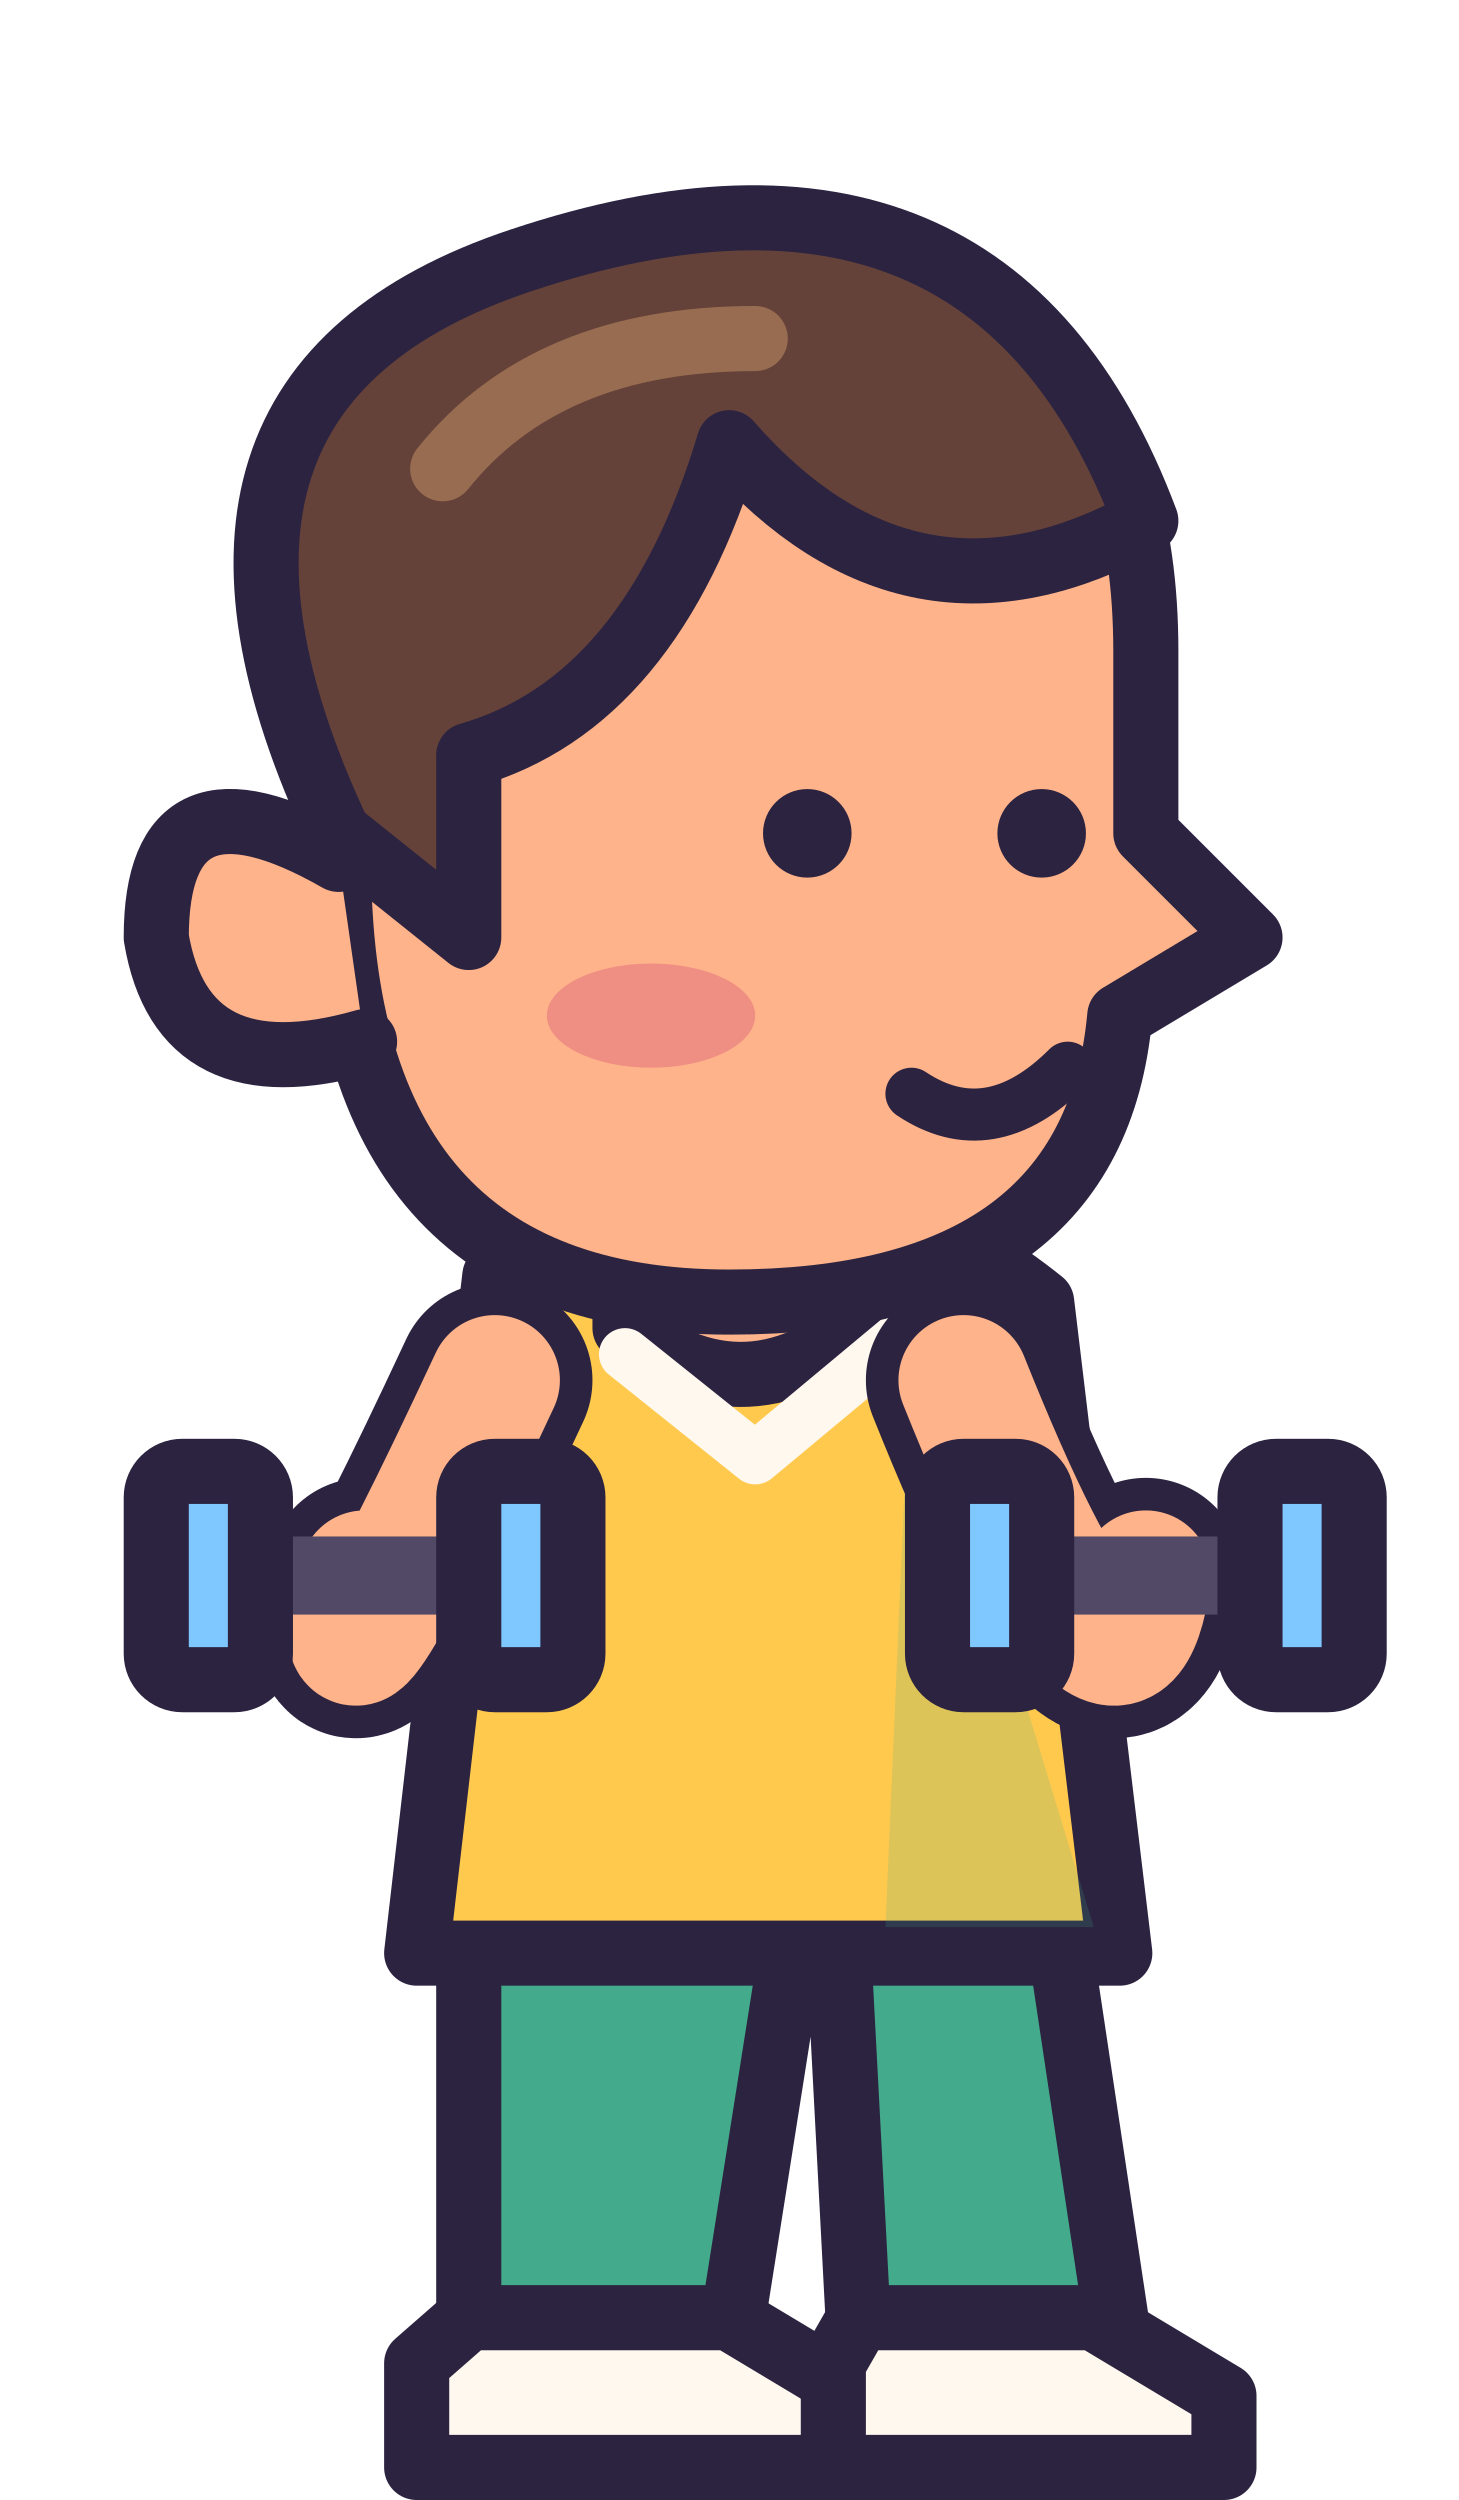
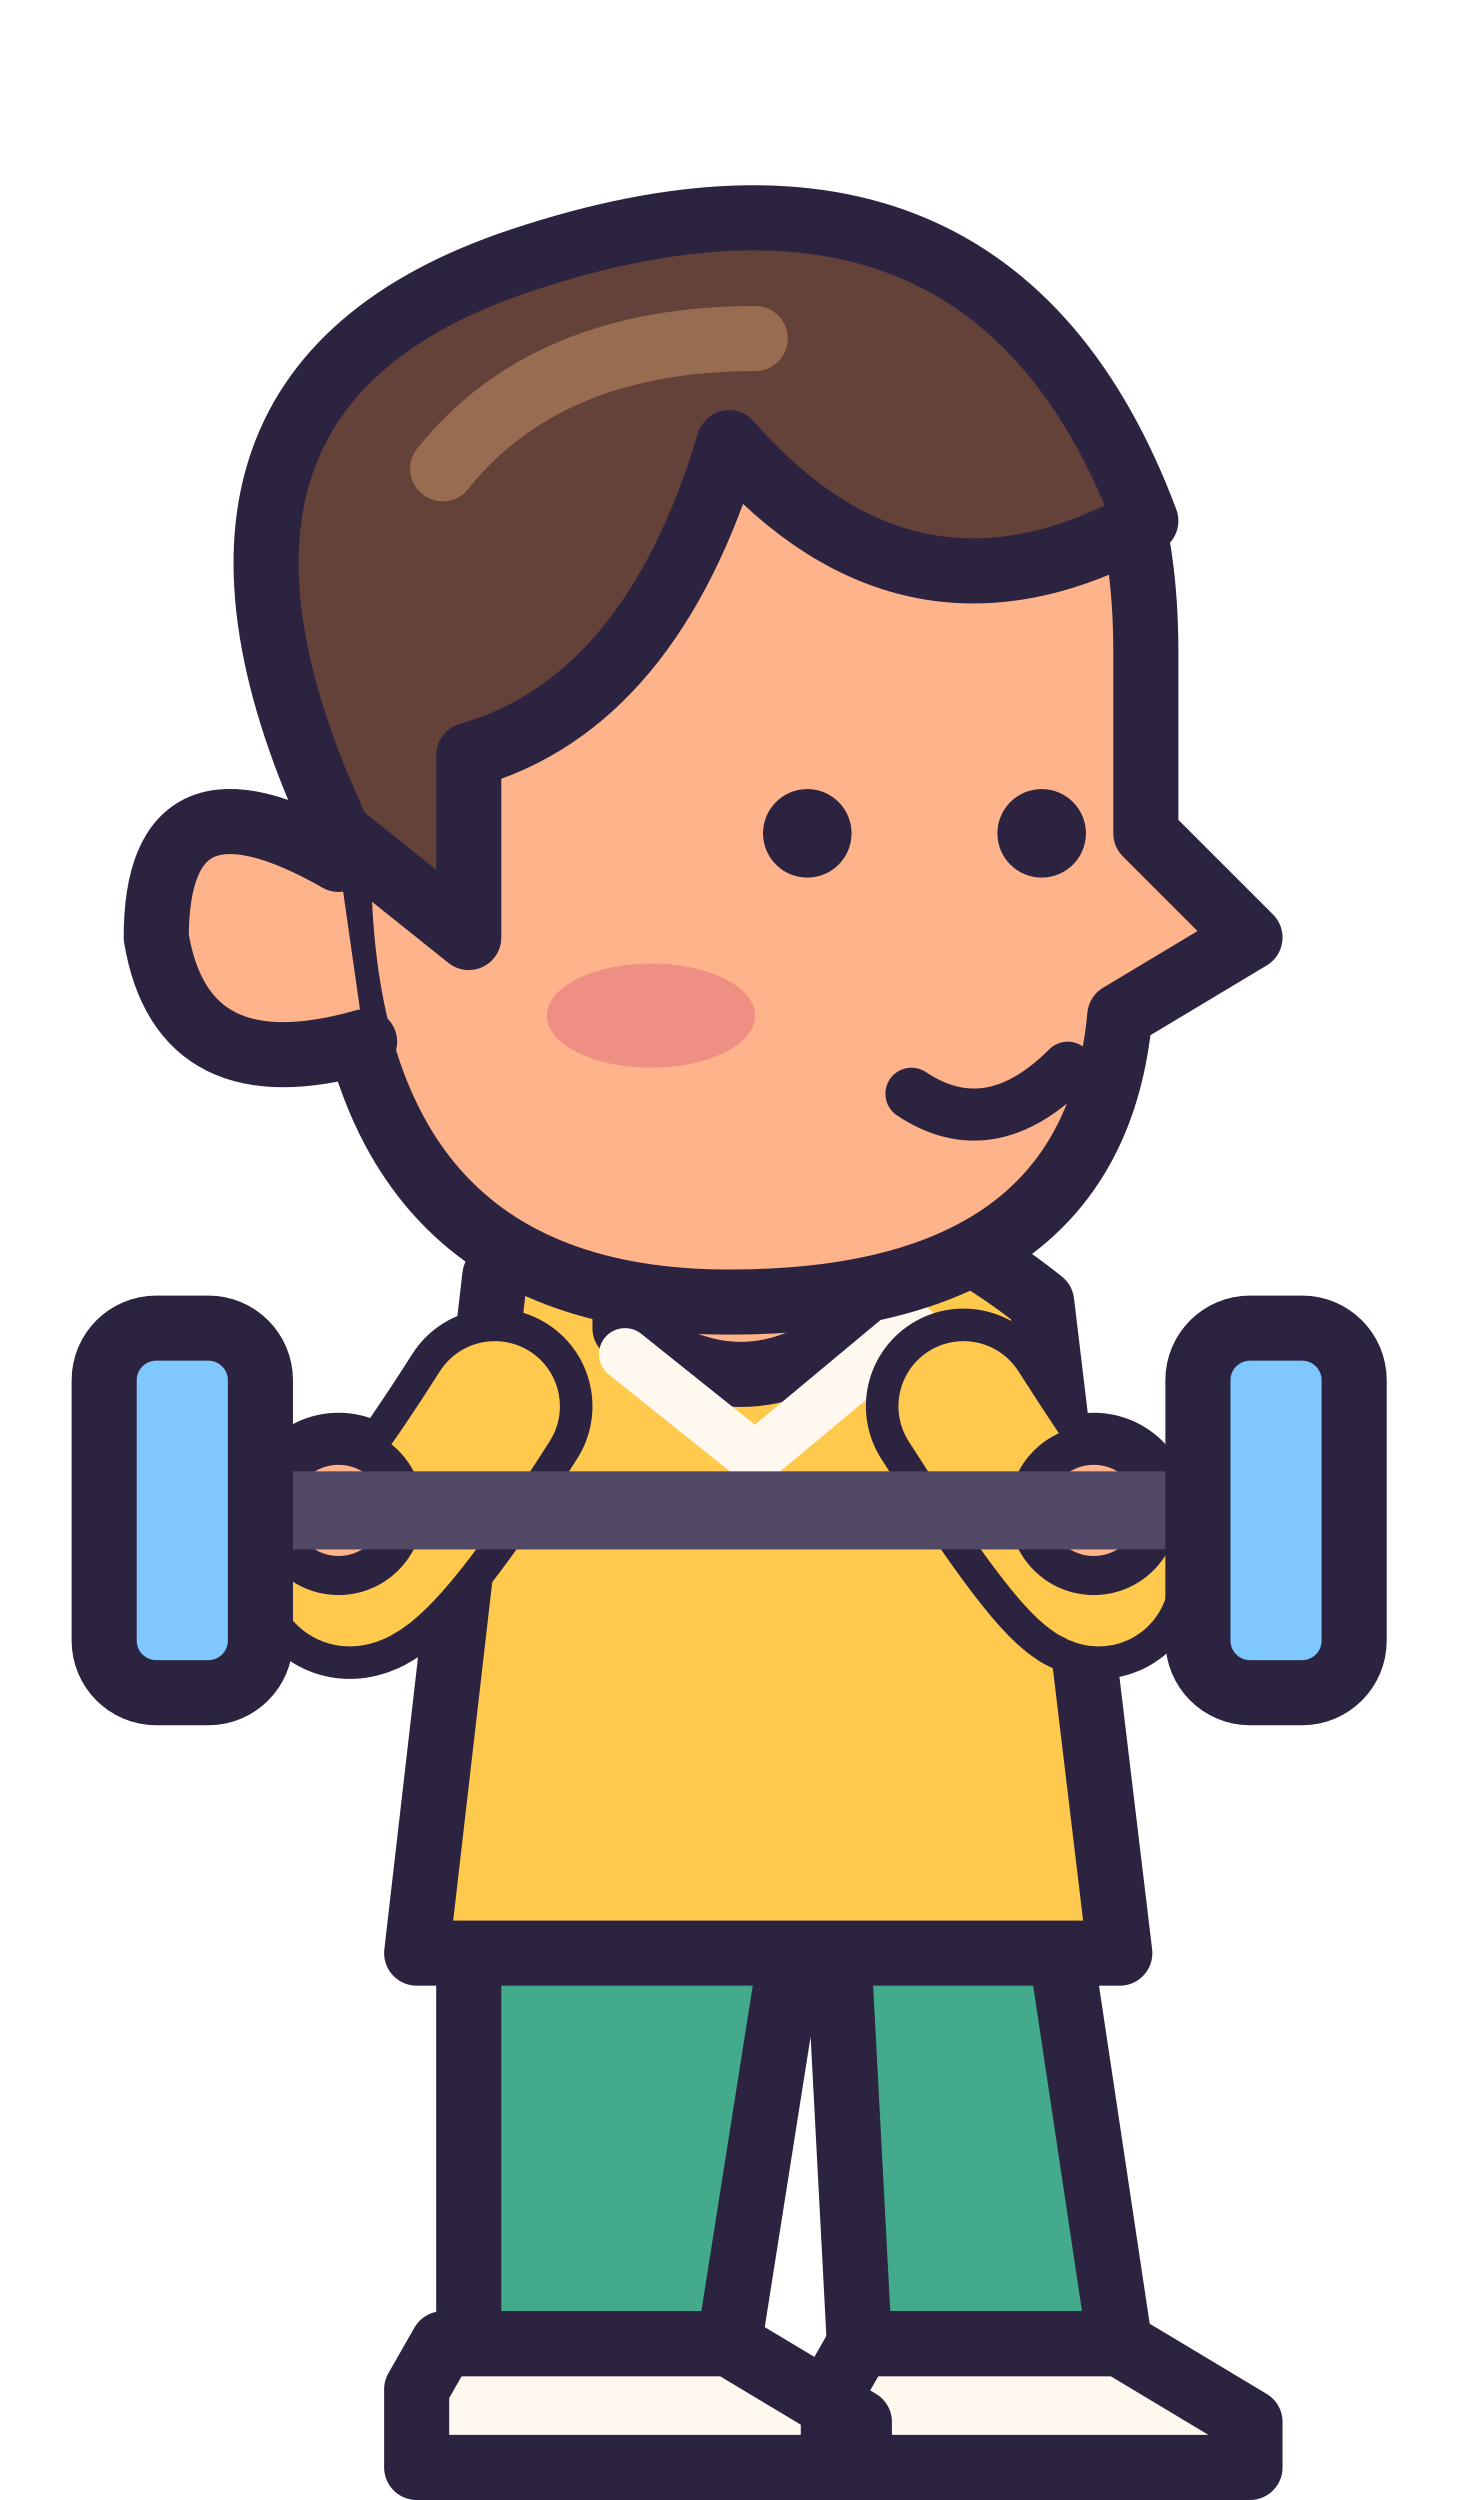
<svg xmlns="http://www.w3.org/2000/svg" width="56" height="96" viewBox="0 0 56 96">
  <g stroke="#2b2340" stroke-width="2.5" stroke-linecap="round" stroke-linejoin="round">
-     <path d="M18 71v19h10l3-19m1 0 1 19h10l-3-20" fill="#43aa8b" vector-effect="non-scaling-stroke" />
+     <path d="M18 71v19h10l3-19m1 0 1 19h10l-3-20" fill="#43aa8b" />
+     <path d="M17 90h11l5 3v1.75H16v-3Zm16 0h10l5 3v1.75H32v-3Z" fill="#fff8ef" />
+     <path d="M19 49q11-7 21 1l3 25H16Z" fill="#ffc94d" />
+     <path d="M24 44v7q5 4 10-1v-7" fill="#ffb38a" />
+     <path d="m24 52 5 4 6-5" stroke="#fff8ef" fill="none" stroke-width="2" />
+     <path d="M19 54Q12 65 13 58M37 54Q44 65 42 58" stroke="#2b2340" stroke-width="7.5" fill="none" />
+     <path d="M19 54Q12 65 13 58M37 54Q44 65 42 58" stroke="#ffc94d" stroke-width="5" fill="none" />
+     <circle cx="13" cy="58" r="2.5" fill="#ffb38a" stroke-width="1.5" />
+     <circle cx="42" cy="58" r="2.5" fill="#ffb38a" stroke-width="1.5" />
    <g transform="translate(0 0)">
-       <path d="M18 89h10l5 3v2.75H16v-4Z" fill="#fff8ef" vector-effect="non-scaling-stroke" />
-     </g>
-     <g transform="translate(0 0)">
-       <path d="M33 89h9l5 3v2.75H32v-4Z" fill="#fff8ef" vector-effect="non-scaling-stroke" />
-     </g>
-     <path d="M19 49q11-7 21 1l3 25H16Z" fill="#ffc94d" vector-effect="non-scaling-stroke" />
-     <path d="M35 51l7 23h-8Z" fill="#43aa8b" stroke="none" opacity="0.18" vector-effect="non-scaling-stroke" />
-     <path d="M24 44v7q5 4 10-1v-7" fill="#ffb38a" vector-effect="non-scaling-stroke" />
-     <path d="M24 52l5 4 6-5" fill="none" stroke="#fff8ef" stroke-width="2" vector-effect="non-scaling-stroke" />
-     <path d="M19 53Q12 68 14.00 60.50" fill="none" stroke="#2b2340" stroke-width="7.5" vector-effect="non-scaling-stroke" />
-     <path d="M19 53Q12 68 14.00 60.50" fill="none" stroke="#ffb38a" stroke-width="5" vector-effect="non-scaling-stroke" />
-     <path d="M37 53Q43 68 44.00 60.50" fill="none" stroke="#2b2340" stroke-width="7.5" vector-effect="non-scaling-stroke" />
-     <path d="M37 53Q43 68 44.00 60.50" fill="none" stroke="#ffb38a" stroke-width="5" vector-effect="non-scaling-stroke" />
-     <g transform="translate(0 0) rotate(0 28 35)">
      <path d="M13 23q0-13 16-13 15 0 15 15v7l4 4-5 3q-1 11-15 11-15 0-15-17Z" fill="#ffb38a" vector-effect="non-scaling-stroke" />
      <path d="M13 33q-7-4-7 3 1 6 8 4" fill="#ffb38a" vector-effect="non-scaling-stroke" />
      <path d="M13 32Q5 15 20 10q18-6 24 10-9 5-16-3-3 10-10 12v7Z" fill="#654239" vector-effect="non-scaling-stroke" />
      <path d="M17 18q4-5 12-5" fill="none" stroke="#986c50" stroke-width="2.5" vector-effect="non-scaling-stroke" />
      <circle cx="31" cy="32" r="1.7" fill="#2b2340" stroke="none" vector-effect="non-scaling-stroke" />
      <circle cx="40" cy="32" r="1.7" fill="#2b2340" stroke="none" vector-effect="non-scaling-stroke" />
      <path d="M35 42q3 2 6-1" fill="none" stroke="#2b2340" stroke-width="2" vector-effect="non-scaling-stroke" />
      <ellipse cx="25" cy="39" rx="4" ry="2" fill="#ef8e83" stroke="none" vector-effect="non-scaling-stroke" />
    </g>
-     <path d="M6 69h12" fill="none" stroke="#514965" stroke-width="3" vector-effect="non-scaling-stroke" transform="translate(2.00 -8.50)" />
-     <rect x="4" y="65" width="4" height="8" rx="1" fill="#7ec8ff" vector-effect="non-scaling-stroke" transform="translate(2.00 -8.50)" />
-     <rect x="16" y="65" width="4" height="8" rx="1" fill="#7ec8ff" vector-effect="non-scaling-stroke" transform="translate(2.00 -8.50)" />
-     <path d="M40 69h12" fill="none" stroke="#514965" stroke-width="3" vector-effect="non-scaling-stroke" transform="translate(-2.00 -8.50)" />
-     <rect x="38" y="65" width="4" height="8" rx="1" fill="#7ec8ff" vector-effect="non-scaling-stroke" transform="translate(-2.00 -8.50)" />
-     <rect x="50" y="65" width="4" height="8" rx="1" fill="#7ec8ff" vector-effect="non-scaling-stroke" transform="translate(-2.00 -8.50)" />
+     <path d="M6 58h44" fill="none" stroke="#514965" stroke-width="3" />
+     <rect x="4" y="51" width="6" height="14" rx="2" fill="#7ec8ff" />
+     <rect x="46" y="51" width="6" height="14" rx="2" fill="#7ec8ff" />
  </g>
</svg>
